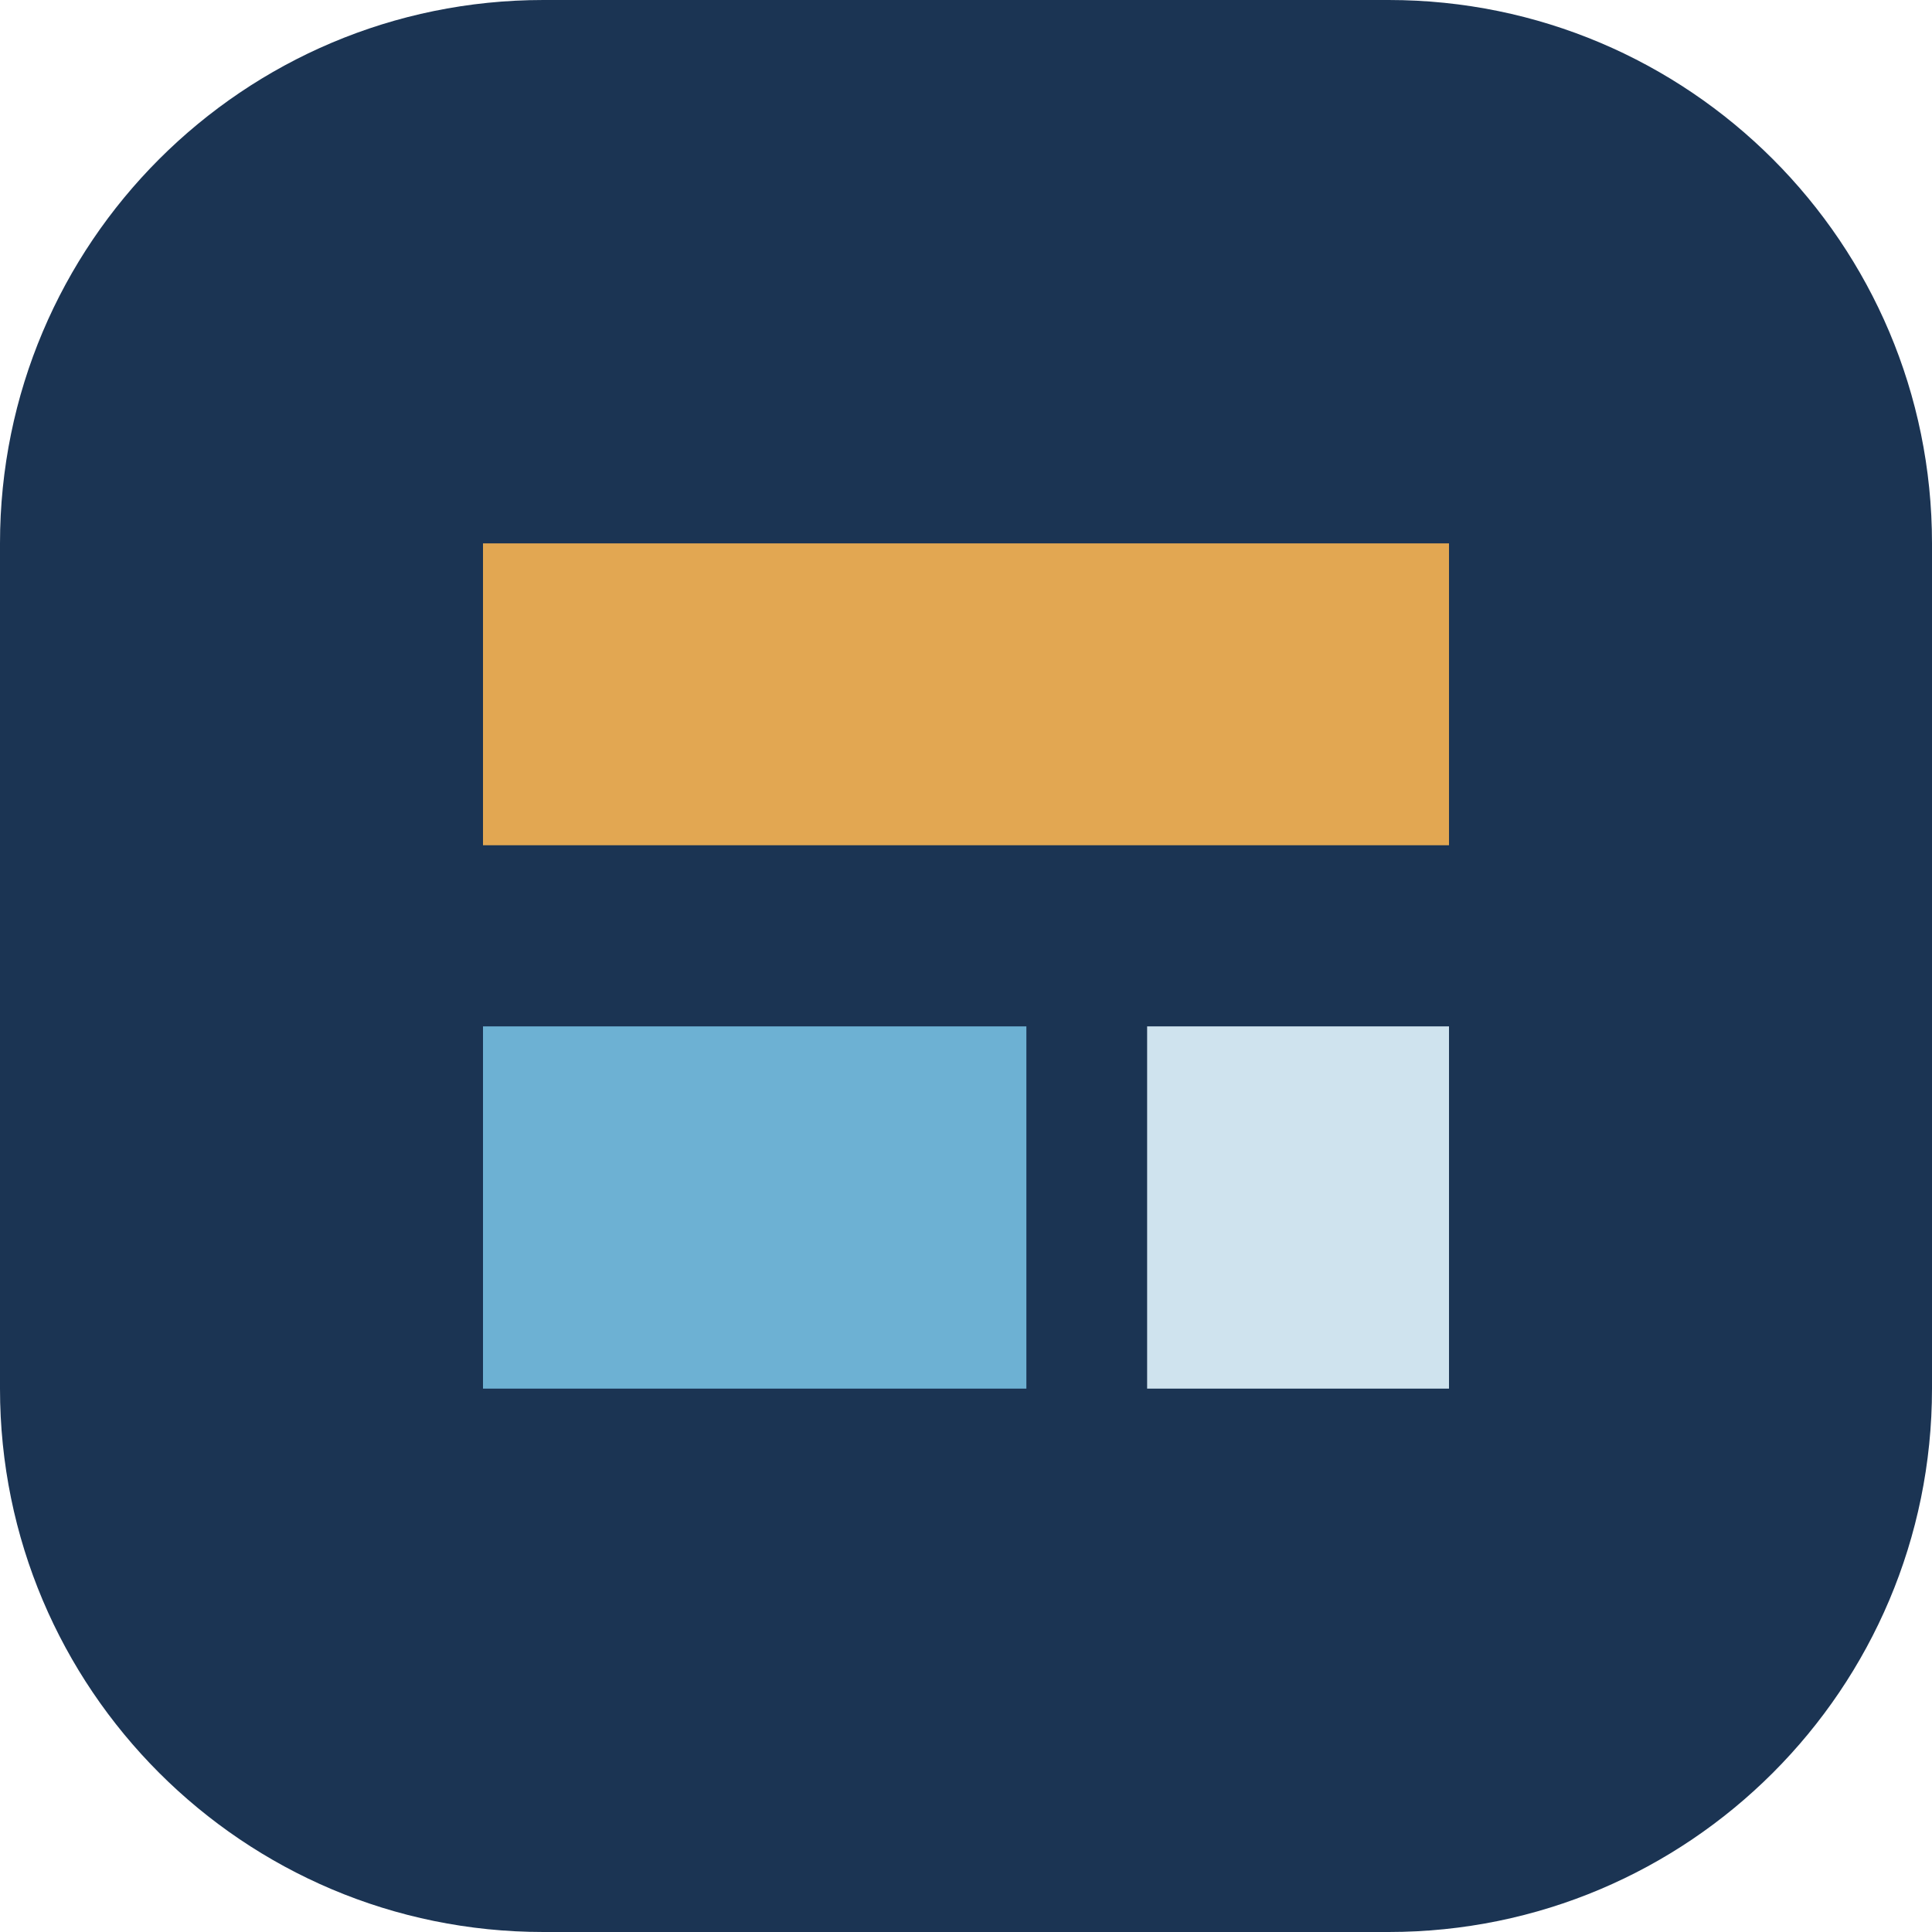
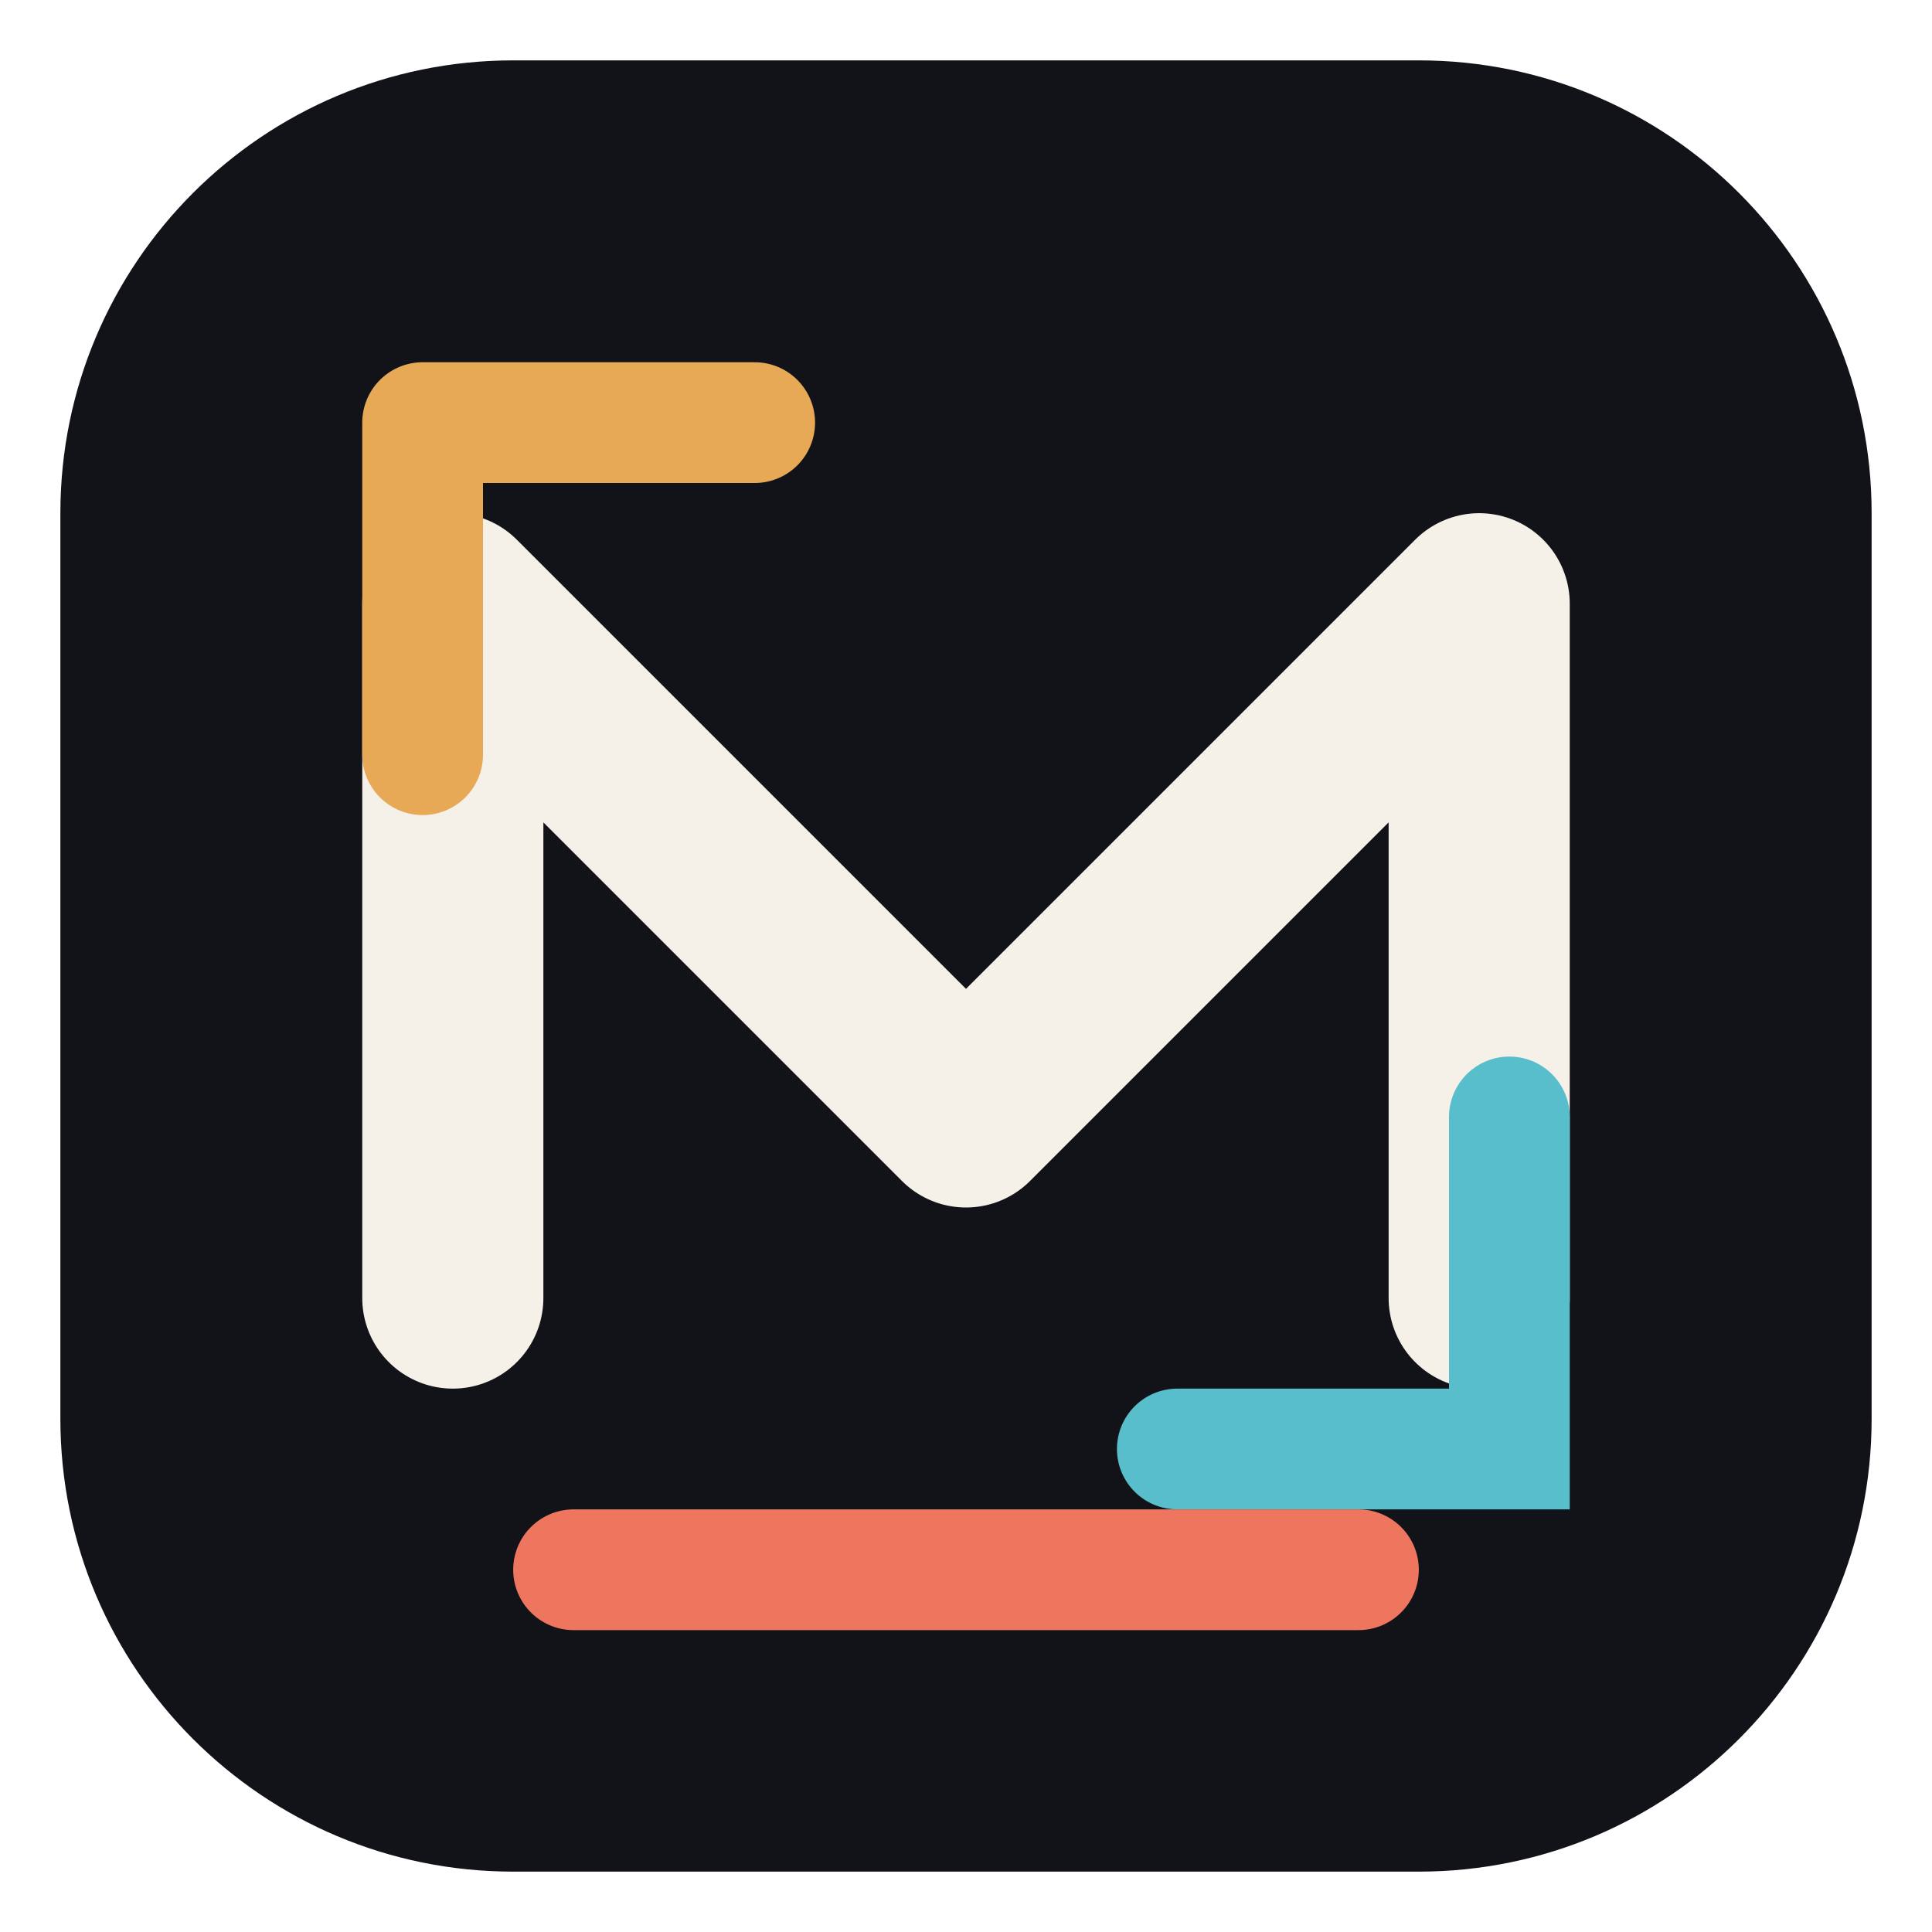
- <svg xmlns="http://www.w3.org/2000/svg" viewBox="0 0 64 64" fill="none">
-   <rect width="64" height="64" rx="18" fill="#1B3453" />
-   <path d="M16 18H48V28H16V18Z" fill="#E2A752" />
-   <path d="M16 34H34V46H16V34Z" fill="#6DB1D3" />
-   <path d="M38 34H48V46H38V34Z" fill="#CFE3EE" />
+ <svg xmlns="http://www.w3.org/2000/svg" viewBox="0 0 64 64" fill="none" aria-hidden="true">
+   <rect x="2" y="2" width="60" height="60" rx="15" fill="#111318" />
+   <path d="M15 43V20L32 37L49 20V43" stroke="#F5F1E9" stroke-width="6" stroke-linecap="round" stroke-linejoin="round" />
+   <path d="M14 14H25M14 14V25" stroke="#E8A957" stroke-width="4" stroke-linecap="round" />
+   <path d="M50 37V48H39" stroke="#58BECB" stroke-width="4" stroke-linecap="round" />
+   <path d="M19 52H45" stroke="#EF765E" stroke-width="4" stroke-linecap="round" />
</svg>
